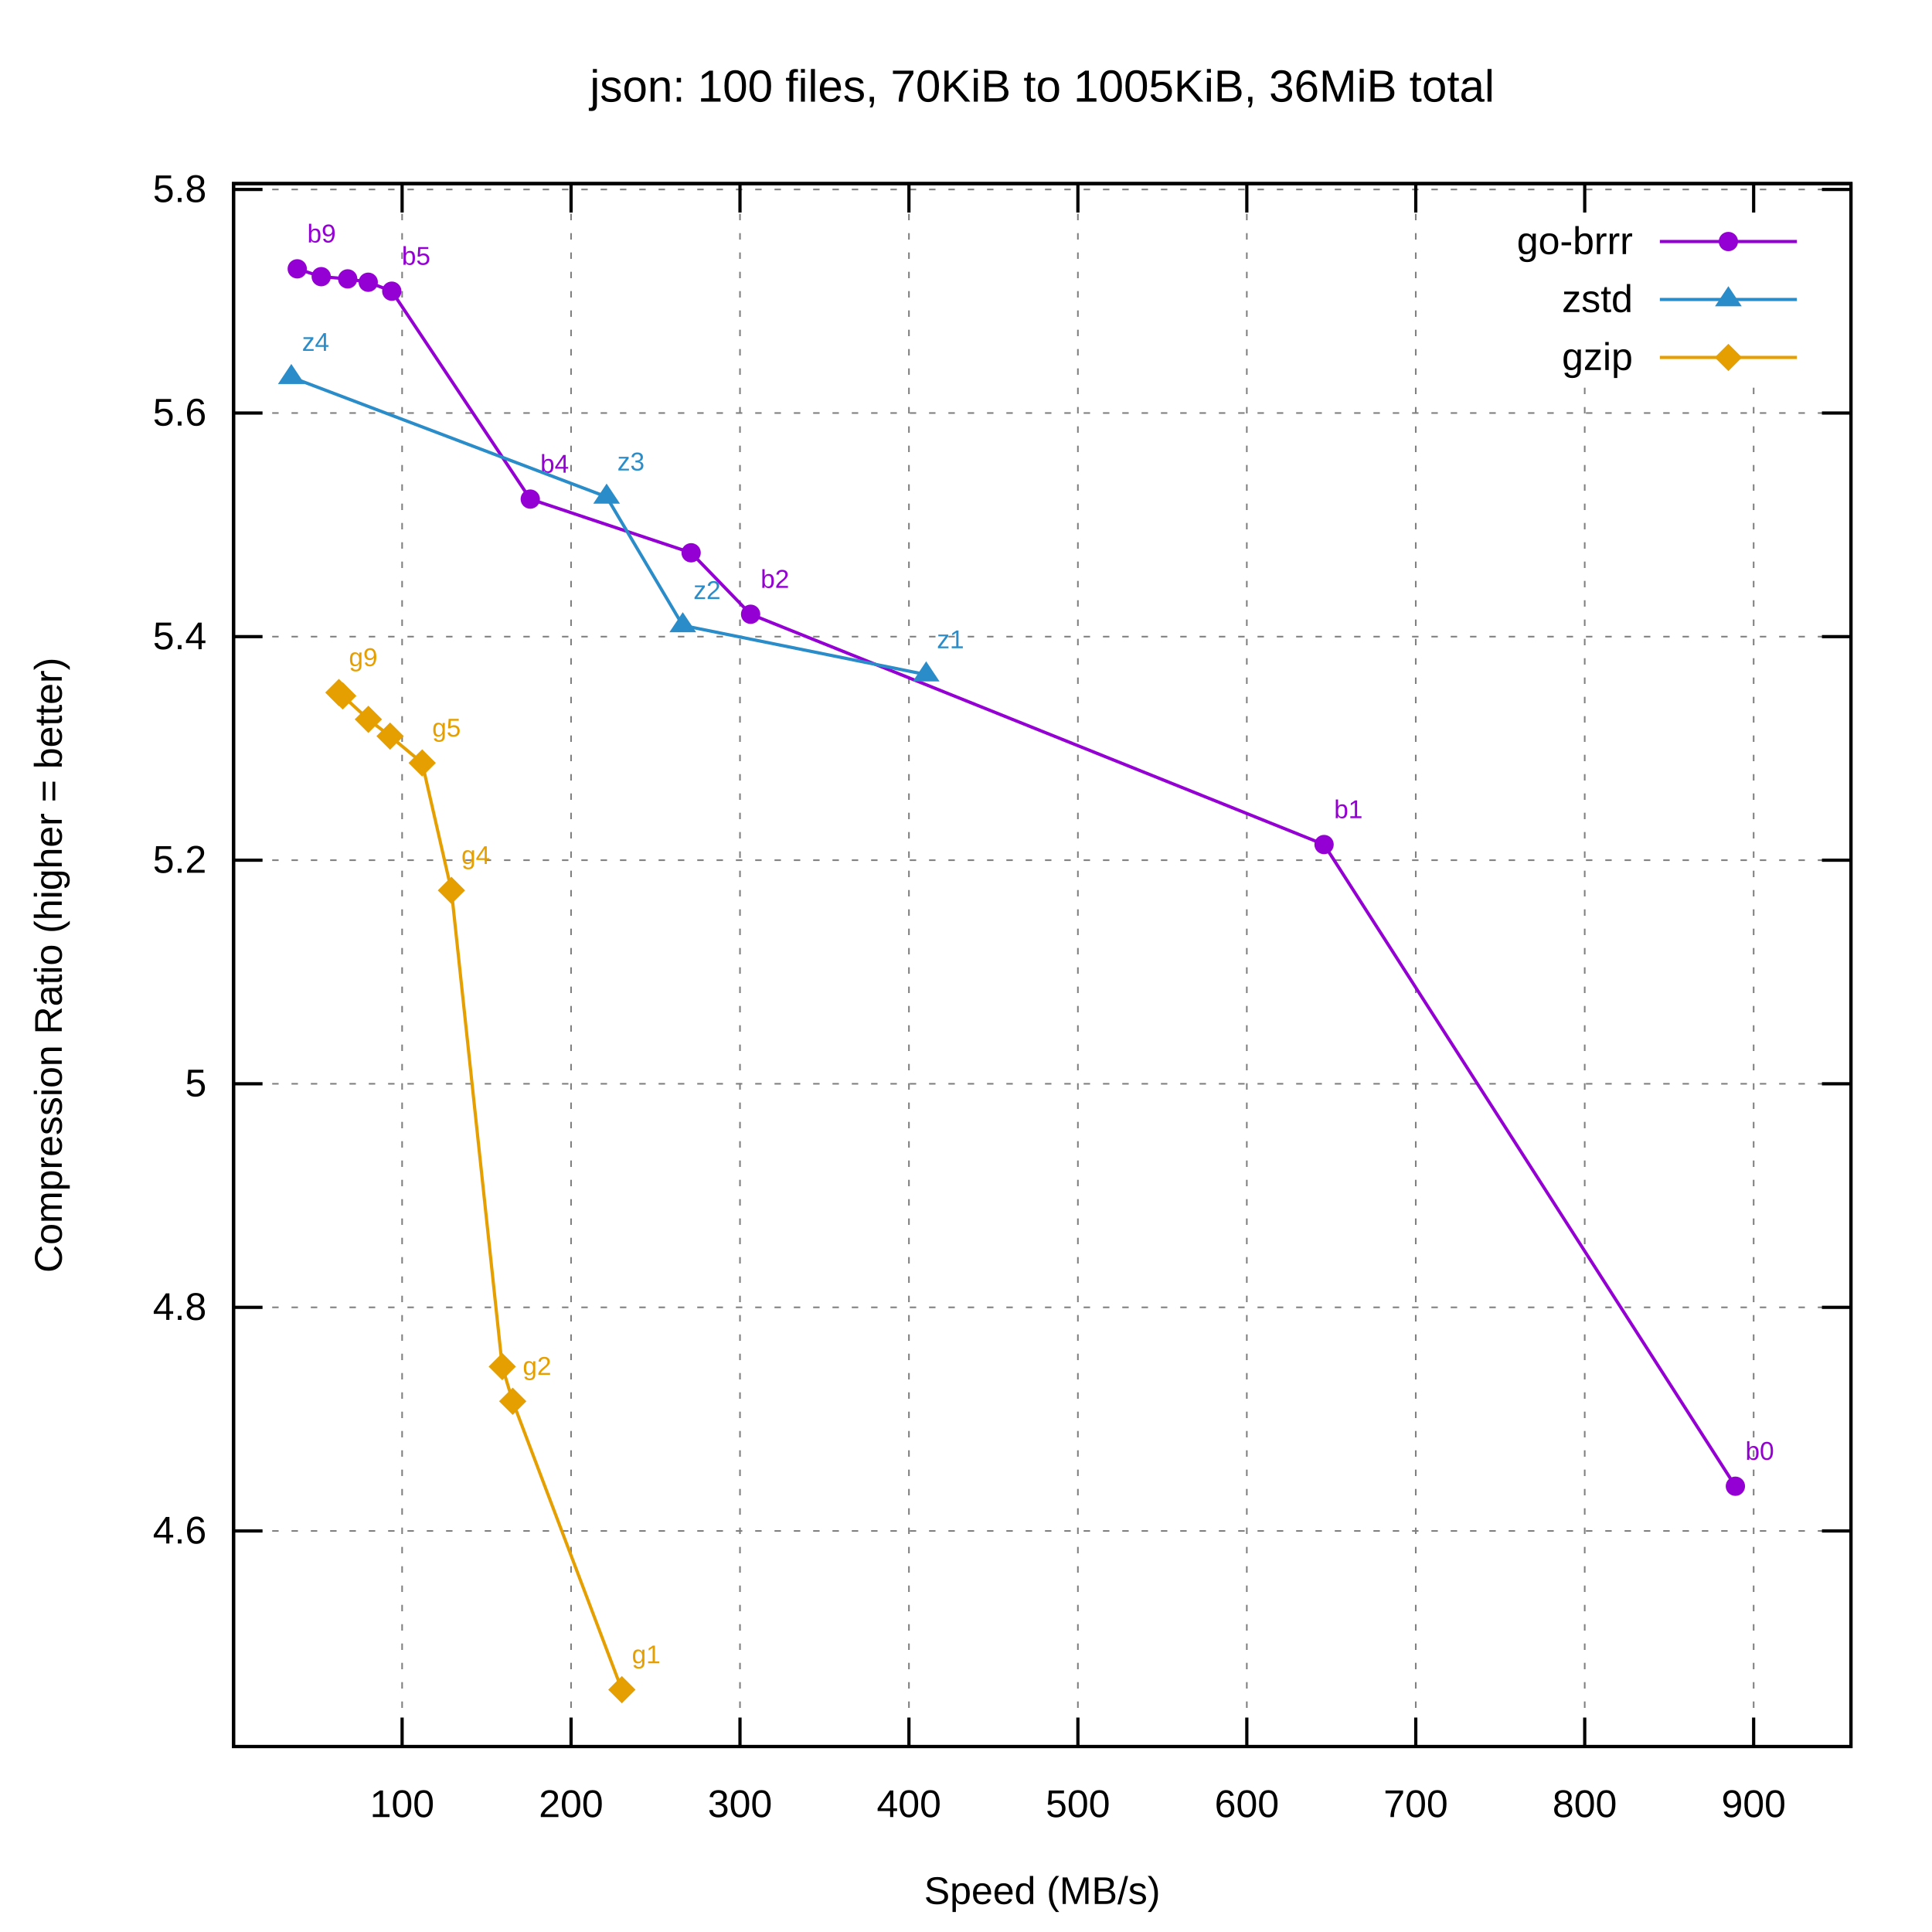
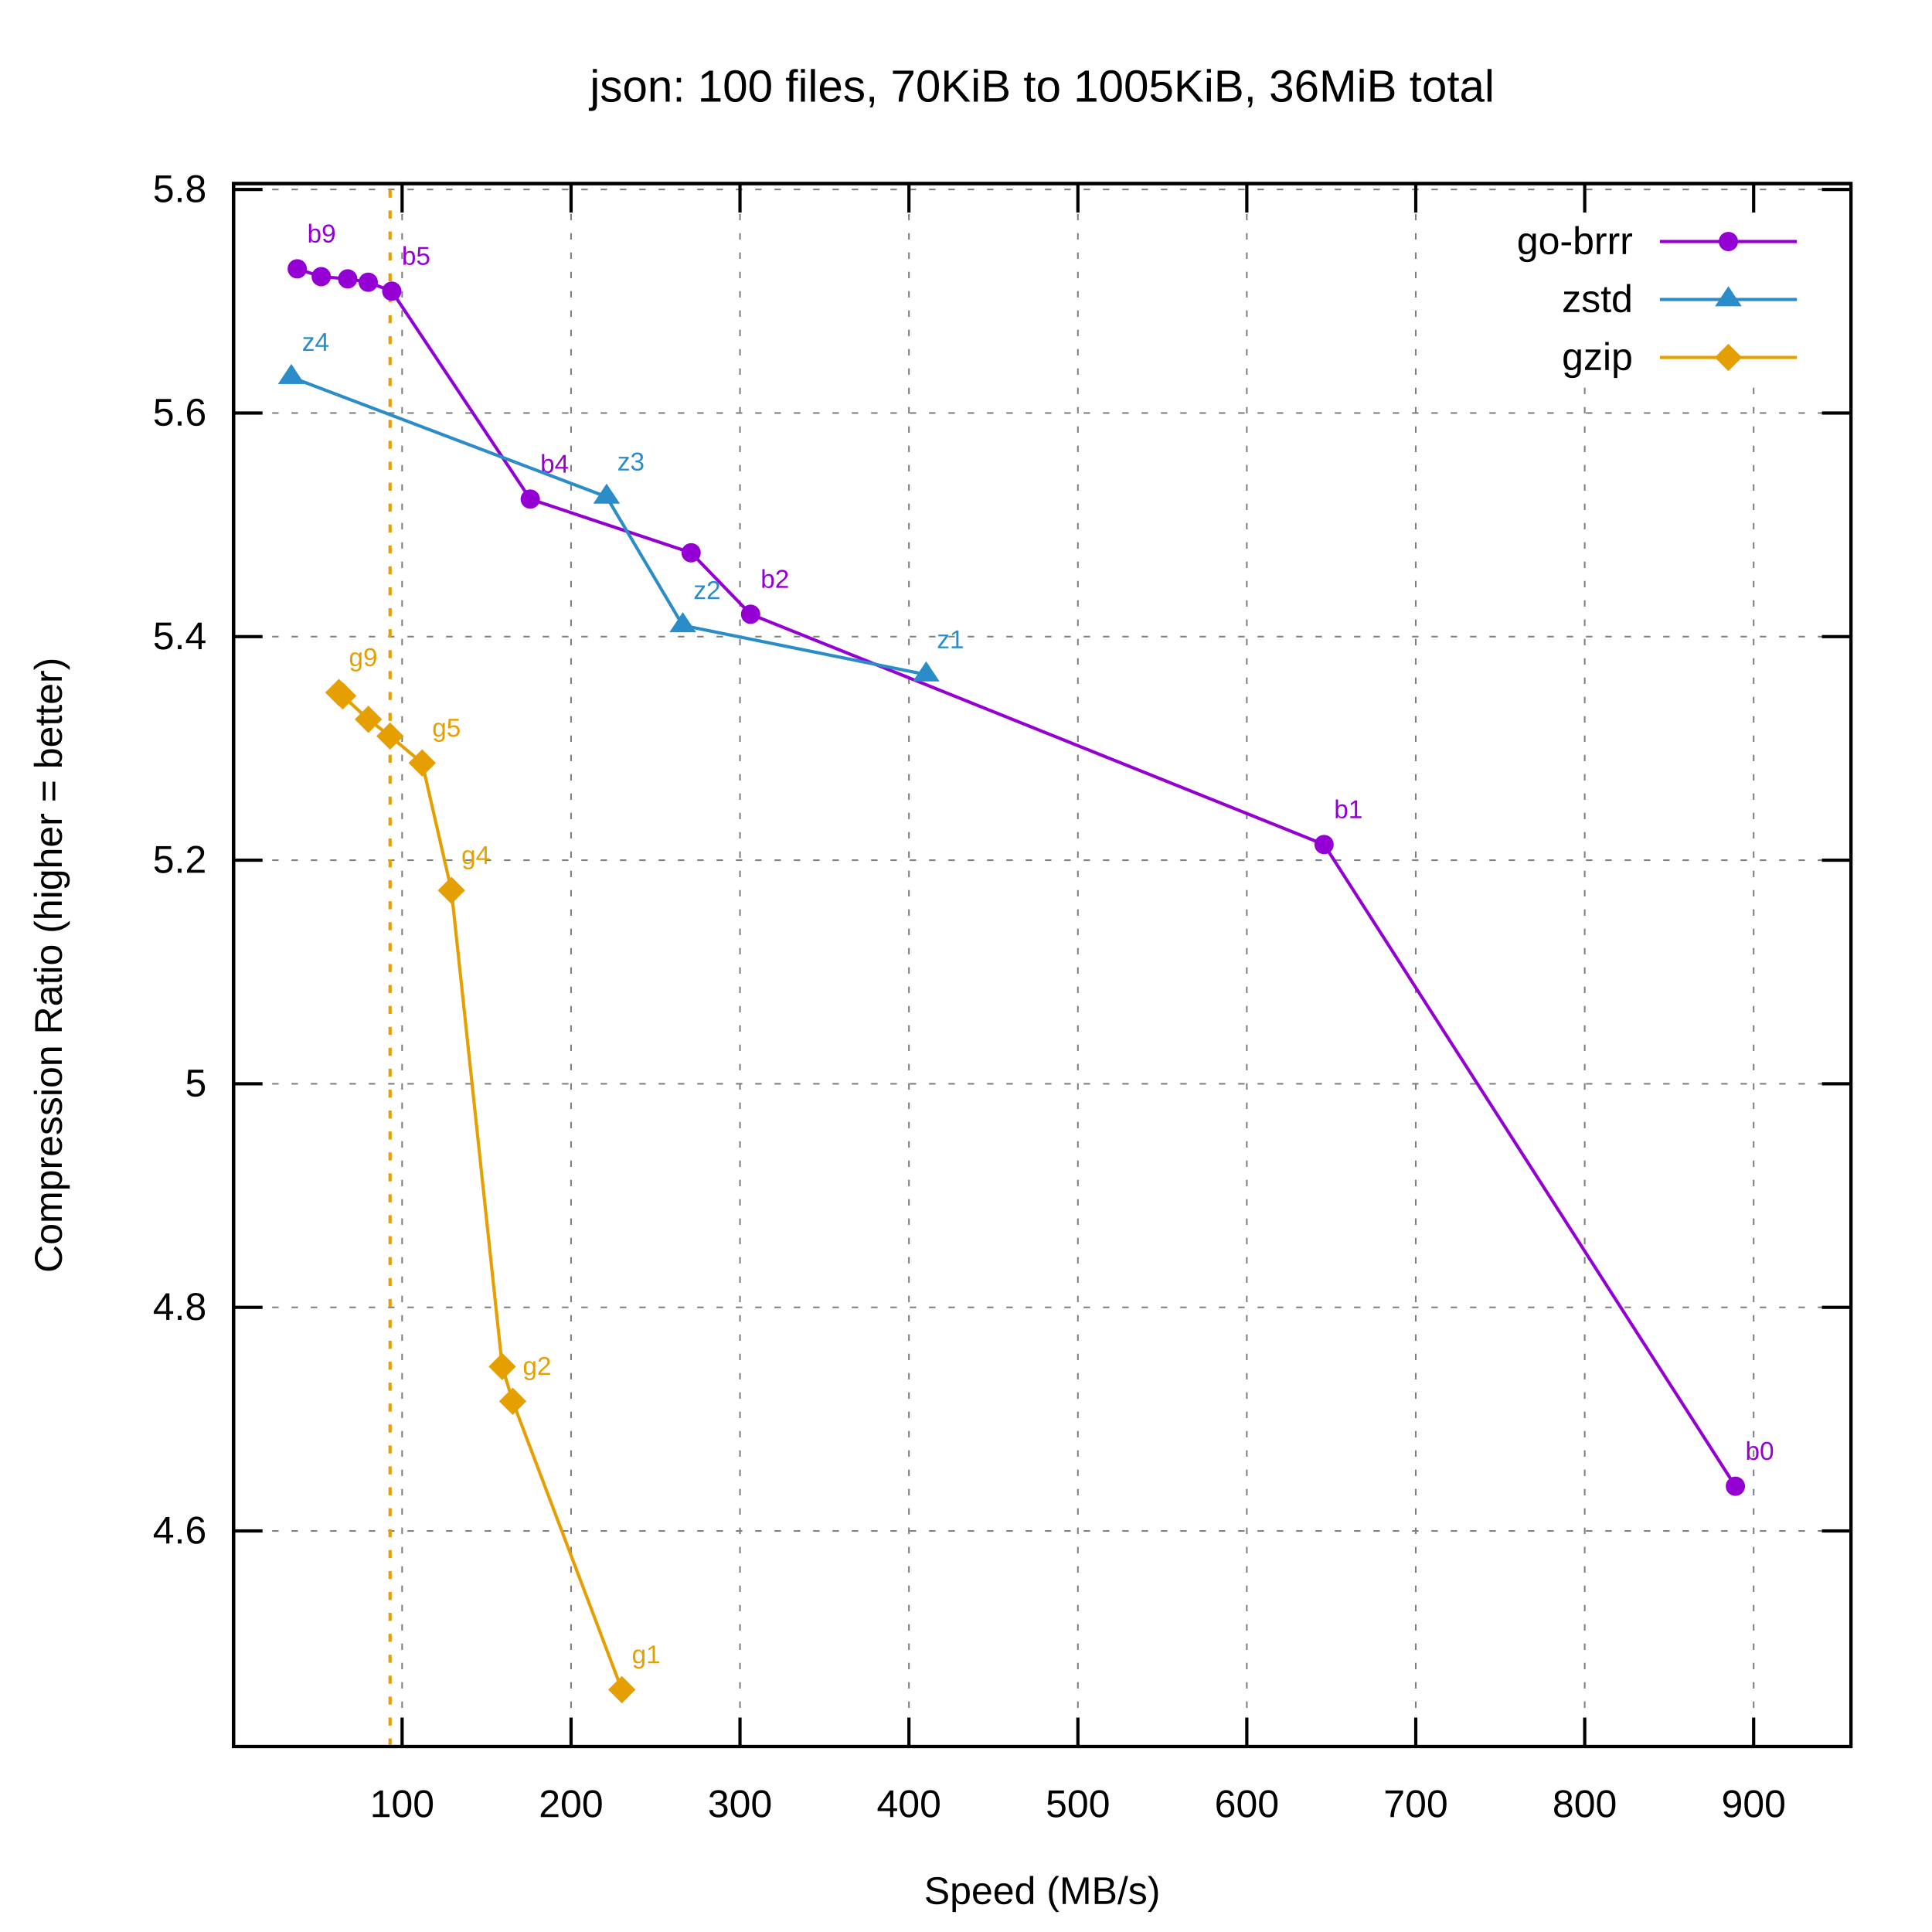
<svg xmlns="http://www.w3.org/2000/svg" xmlns:xlink="http://www.w3.org/1999/xlink" width="600" height="600" viewBox="0 0 600 600">
  <g id="gnuplot_canvas">
    <rect x="0" y="0" width="600" height="600" fill="#ffffff" />
    <defs>
      <circle id="gpDot" r="0.5" stroke-width="0.5" stroke="currentColor" />
      <path id="gpPt0" stroke-width="0.222" stroke="currentColor" d="M-1,0 h2 M0,-1 v2" />
      <path id="gpPt1" stroke-width="0.222" stroke="currentColor" d="M-1,-1 L1,1 M1,-1 L-1,1" />
      <path id="gpPt2" stroke-width="0.222" stroke="currentColor" d="M-1,0 L1,0 M0,-1 L0,1 M-1,-1 L1,1 M-1,1 L1,-1" />
      <rect id="gpPt3" stroke-width="0.222" stroke="currentColor" x="-1" y="-1" width="2" height="2" />
      <rect id="gpPt4" stroke-width="0.222" stroke="currentColor" fill="currentColor" x="-1" y="-1" width="2" height="2" />
      <circle id="gpPt5" stroke-width="0.222" stroke="currentColor" cx="0" cy="0" r="1" />
      <use xlink:href="#gpPt5" id="gpPt6" fill="currentColor" stroke="none" />
      <path id="gpPt7" stroke-width="0.222" stroke="currentColor" d="M0,-1.33 L-1.33,0.67 L1.33,0.67 z" />
      <use xlink:href="#gpPt7" id="gpPt8" fill="currentColor" stroke="none" />
      <use xlink:href="#gpPt7" id="gpPt9" stroke="currentColor" transform="rotate(180)" />
      <use xlink:href="#gpPt9" id="gpPt10" fill="currentColor" stroke="none" />
      <use xlink:href="#gpPt3" id="gpPt11" stroke="currentColor" transform="rotate(45)" />
      <use xlink:href="#gpPt11" id="gpPt12" fill="currentColor" stroke="none" />
      <path id="gpPt13" stroke-width="0.222" stroke="currentColor" d="M0,1.330 L1.265,0.411 L0.782,-1.067 L-0.782,-1.076 L-1.265,0.411 z" />
      <use xlink:href="#gpPt13" id="gpPt14" fill="currentColor" stroke="none" />
      <filter id="textbox" filterUnits="objectBoundingBox" x="0" y="0" height="1" width="1">
        <feFlood flood-color="#FFFFFF" flood-opacity="1" result="bgnd" />
        <feComposite in="SourceGraphic" in2="bgnd" operator="atop" />
      </filter>
      <filter id="greybox" filterUnits="objectBoundingBox" x="0" y="0" height="1" width="1">
        <feFlood flood-color="lightgrey" flood-opacity="1" result="grey" />
        <feComposite in="SourceGraphic" in2="grey" operator="atop" />
      </filter>
    </defs>
    <g fill="none" color="#FFFFFF" stroke="currentColor" stroke-width="1.00" stroke-linecap="butt" stroke-linejoin="miter">
</g>
    <g fill="none" color="black" stroke="currentColor" stroke-width="1.00" stroke-linecap="butt" stroke-linejoin="miter">
</g>
    <g fill="none" color="black" stroke="black" stroke-width="0.50" stroke-linecap="butt" stroke-linejoin="miter">
</g>
    <g fill="none" color="gray" stroke="currentColor" stroke-width="0.50" stroke-linecap="butt" stroke-linejoin="miter">
      <path stroke="gray" stroke-dasharray="2,4" class="gridline" d="M72.53,475.45 L574.82,475.45  " />
    </g>
    <g fill="none" color="gray" stroke="gray" stroke-width="1.00" stroke-linecap="butt" stroke-linejoin="miter">
</g>
    <g fill="none" color="black" stroke="currentColor" stroke-width="1.00" stroke-linecap="butt" stroke-linejoin="miter">
      <path stroke="black" d="M72.53,475.45 L81.53,475.45 M574.82,475.45 L565.82,475.45  " />
      <g transform="translate(64.14,479.35)" stroke="none" fill="black" font-family="Arial" font-size="12.00" text-anchor="end">
        <text>
          <tspan font-family="Arial"> 4.6</tspan>
        </text>
      </g>
    </g>
    <g fill="none" color="black" stroke="currentColor" stroke-width="1.00" stroke-linecap="butt" stroke-linejoin="miter">
</g>
    <g fill="none" color="black" stroke="black" stroke-width="0.50" stroke-linecap="butt" stroke-linejoin="miter">
</g>
    <g fill="none" color="gray" stroke="currentColor" stroke-width="0.50" stroke-linecap="butt" stroke-linejoin="miter">
      <path stroke="gray" stroke-dasharray="2,4" class="gridline" d="M72.53,406.01 L574.82,406.01  " />
    </g>
    <g fill="none" color="gray" stroke="gray" stroke-width="1.00" stroke-linecap="butt" stroke-linejoin="miter">
</g>
    <g fill="none" color="black" stroke="currentColor" stroke-width="1.00" stroke-linecap="butt" stroke-linejoin="miter">
      <path stroke="black" d="M72.53,406.01 L81.53,406.01 M574.82,406.01 L565.82,406.01  " />
      <g transform="translate(64.14,409.91)" stroke="none" fill="black" font-family="Arial" font-size="12.00" text-anchor="end">
        <text>
          <tspan font-family="Arial"> 4.8</tspan>
        </text>
      </g>
    </g>
    <g fill="none" color="black" stroke="currentColor" stroke-width="1.00" stroke-linecap="butt" stroke-linejoin="miter">
</g>
    <g fill="none" color="black" stroke="black" stroke-width="0.50" stroke-linecap="butt" stroke-linejoin="miter">
</g>
    <g fill="none" color="gray" stroke="currentColor" stroke-width="0.50" stroke-linecap="butt" stroke-linejoin="miter">
      <path stroke="gray" stroke-dasharray="2,4" class="gridline" d="M72.53,336.58 L574.82,336.58  " />
    </g>
    <g fill="none" color="gray" stroke="gray" stroke-width="1.00" stroke-linecap="butt" stroke-linejoin="miter">
</g>
    <g fill="none" color="black" stroke="currentColor" stroke-width="1.00" stroke-linecap="butt" stroke-linejoin="miter">
      <path stroke="black" d="M72.53,336.58 L81.53,336.58 M574.82,336.58 L565.82,336.58  " />
      <g transform="translate(64.14,340.48)" stroke="none" fill="black" font-family="Arial" font-size="12.00" text-anchor="end">
        <text>
          <tspan font-family="Arial"> 5</tspan>
        </text>
      </g>
    </g>
    <g fill="none" color="black" stroke="currentColor" stroke-width="1.00" stroke-linecap="butt" stroke-linejoin="miter">
</g>
    <g fill="none" color="black" stroke="black" stroke-width="0.50" stroke-linecap="butt" stroke-linejoin="miter">
</g>
    <g fill="none" color="gray" stroke="currentColor" stroke-width="0.50" stroke-linecap="butt" stroke-linejoin="miter">
      <path stroke="gray" stroke-dasharray="2,4" class="gridline" d="M72.53,267.14 L574.82,267.14  " />
    </g>
    <g fill="none" color="gray" stroke="gray" stroke-width="1.00" stroke-linecap="butt" stroke-linejoin="miter">
</g>
    <g fill="none" color="black" stroke="currentColor" stroke-width="1.00" stroke-linecap="butt" stroke-linejoin="miter">
      <path stroke="black" d="M72.53,267.14 L81.53,267.14 M574.82,267.14 L565.82,267.14  " />
      <g transform="translate(64.14,271.04)" stroke="none" fill="black" font-family="Arial" font-size="12.00" text-anchor="end">
        <text>
          <tspan font-family="Arial"> 5.2</tspan>
        </text>
      </g>
    </g>
    <g fill="none" color="black" stroke="currentColor" stroke-width="1.00" stroke-linecap="butt" stroke-linejoin="miter">
</g>
    <g fill="none" color="black" stroke="black" stroke-width="0.50" stroke-linecap="butt" stroke-linejoin="miter">
</g>
    <g fill="none" color="gray" stroke="currentColor" stroke-width="0.50" stroke-linecap="butt" stroke-linejoin="miter">
      <path stroke="gray" stroke-dasharray="2,4" class="gridline" d="M72.53,197.71 L574.82,197.71  " />
    </g>
    <g fill="none" color="gray" stroke="gray" stroke-width="1.00" stroke-linecap="butt" stroke-linejoin="miter">
</g>
    <g fill="none" color="black" stroke="currentColor" stroke-width="1.00" stroke-linecap="butt" stroke-linejoin="miter">
      <path stroke="black" d="M72.53,197.71 L81.53,197.71 M574.82,197.71 L565.82,197.71  " />
      <g transform="translate(64.14,201.61)" stroke="none" fill="black" font-family="Arial" font-size="12.00" text-anchor="end">
        <text>
          <tspan font-family="Arial"> 5.4</tspan>
        </text>
      </g>
    </g>
    <g fill="none" color="black" stroke="currentColor" stroke-width="1.00" stroke-linecap="butt" stroke-linejoin="miter">
</g>
    <g fill="none" color="black" stroke="black" stroke-width="0.50" stroke-linecap="butt" stroke-linejoin="miter">
</g>
    <g fill="none" color="gray" stroke="currentColor" stroke-width="0.50" stroke-linecap="butt" stroke-linejoin="miter">
      <path stroke="gray" stroke-dasharray="2,4" class="gridline" d="M72.53,128.27 L574.82,128.27  " />
    </g>
    <g fill="none" color="gray" stroke="gray" stroke-width="1.00" stroke-linecap="butt" stroke-linejoin="miter">
</g>
    <g fill="none" color="black" stroke="currentColor" stroke-width="1.00" stroke-linecap="butt" stroke-linejoin="miter">
      <path stroke="black" d="M72.53,128.27 L81.53,128.27 M574.82,128.27 L565.82,128.27  " />
      <g transform="translate(64.14,132.17)" stroke="none" fill="black" font-family="Arial" font-size="12.00" text-anchor="end">
        <text>
          <tspan font-family="Arial"> 5.6</tspan>
        </text>
      </g>
    </g>
    <g fill="none" color="black" stroke="currentColor" stroke-width="1.00" stroke-linecap="butt" stroke-linejoin="miter">
</g>
    <g fill="none" color="black" stroke="black" stroke-width="0.50" stroke-linecap="butt" stroke-linejoin="miter">
</g>
    <g fill="none" color="gray" stroke="currentColor" stroke-width="0.50" stroke-linecap="butt" stroke-linejoin="miter">
      <path stroke="gray" stroke-dasharray="2,4" class="gridline" d="M72.53,58.84 L574.82,58.84  " />
    </g>
    <g fill="none" color="gray" stroke="gray" stroke-width="1.00" stroke-linecap="butt" stroke-linejoin="miter">
</g>
    <g fill="none" color="black" stroke="currentColor" stroke-width="1.00" stroke-linecap="butt" stroke-linejoin="miter">
      <path stroke="black" d="M72.53,58.84 L81.53,58.84 M574.82,58.84 L565.82,58.84  " />
      <g transform="translate(64.14,62.74)" stroke="none" fill="black" font-family="Arial" font-size="12.00" text-anchor="end">
        <text>
          <tspan font-family="Arial"> 5.8</tspan>
        </text>
      </g>
    </g>
    <g fill="none" color="black" stroke="currentColor" stroke-width="1.00" stroke-linecap="butt" stroke-linejoin="miter">
</g>
    <g fill="none" color="black" stroke="black" stroke-width="0.50" stroke-linecap="butt" stroke-linejoin="miter">
</g>
    <g fill="none" color="gray" stroke="currentColor" stroke-width="0.50" stroke-linecap="butt" stroke-linejoin="miter">
      <path stroke="gray" stroke-dasharray="2,4" class="gridline" d="M72.42,542.40 L72.42,57.01  " />
    </g>
    <g fill="none" color="gray" stroke="gray" stroke-width="1.00" stroke-linecap="butt" stroke-linejoin="miter">
</g>
    <g fill="none" color="black" stroke="currentColor" stroke-width="1.00" stroke-linecap="butt" stroke-linejoin="miter">
</g>
    <g fill="none" color="black" stroke="black" stroke-width="0.50" stroke-linecap="butt" stroke-linejoin="miter">
</g>
    <g fill="none" color="gray" stroke="currentColor" stroke-width="0.50" stroke-linecap="butt" stroke-linejoin="miter">
      <path stroke="gray" stroke-dasharray="2,4" class="gridline" d="M124.88,542.40 L124.88,57.01  " />
    </g>
    <g fill="none" color="gray" stroke="gray" stroke-width="1.00" stroke-linecap="butt" stroke-linejoin="miter">
</g>
    <g fill="none" color="black" stroke="currentColor" stroke-width="1.00" stroke-linecap="butt" stroke-linejoin="miter">
      <path stroke="black" d="M124.88,542.40 L124.88,533.40 M124.88,57.01 L124.88,66.01  " />
      <g transform="translate(124.88,564.30)" stroke="none" fill="black" font-family="Arial" font-size="12.00" text-anchor="middle">
        <text>
          <tspan font-family="Arial"> 100</tspan>
        </text>
      </g>
    </g>
    <g fill="none" color="black" stroke="currentColor" stroke-width="1.00" stroke-linecap="butt" stroke-linejoin="miter">
</g>
    <g fill="none" color="black" stroke="black" stroke-width="0.50" stroke-linecap="butt" stroke-linejoin="miter">
</g>
    <g fill="none" color="gray" stroke="currentColor" stroke-width="0.50" stroke-linecap="butt" stroke-linejoin="miter">
      <path stroke="gray" stroke-dasharray="2,4" class="gridline" d="M177.35,542.40 L177.35,57.01  " />
    </g>
    <g fill="none" color="gray" stroke="gray" stroke-width="1.00" stroke-linecap="butt" stroke-linejoin="miter">
</g>
    <g fill="none" color="black" stroke="currentColor" stroke-width="1.00" stroke-linecap="butt" stroke-linejoin="miter">
      <path stroke="black" d="M177.35,542.40 L177.35,533.40 M177.35,57.01 L177.35,66.01  " />
      <g transform="translate(177.35,564.30)" stroke="none" fill="black" font-family="Arial" font-size="12.00" text-anchor="middle">
        <text>
          <tspan font-family="Arial"> 200</tspan>
        </text>
      </g>
    </g>
    <g fill="none" color="black" stroke="currentColor" stroke-width="1.00" stroke-linecap="butt" stroke-linejoin="miter">
</g>
    <g fill="none" color="black" stroke="black" stroke-width="0.50" stroke-linecap="butt" stroke-linejoin="miter">
</g>
    <g fill="none" color="gray" stroke="currentColor" stroke-width="0.50" stroke-linecap="butt" stroke-linejoin="miter">
      <path stroke="gray" stroke-dasharray="2,4" class="gridline" d="M229.81,542.40 L229.81,57.01  " />
    </g>
    <g fill="none" color="gray" stroke="gray" stroke-width="1.00" stroke-linecap="butt" stroke-linejoin="miter">
</g>
    <g fill="none" color="black" stroke="currentColor" stroke-width="1.00" stroke-linecap="butt" stroke-linejoin="miter">
      <path stroke="black" d="M229.81,542.40 L229.81,533.40 M229.81,57.01 L229.81,66.01  " />
      <g transform="translate(229.81,564.30)" stroke="none" fill="black" font-family="Arial" font-size="12.00" text-anchor="middle">
        <text>
          <tspan font-family="Arial"> 300</tspan>
        </text>
      </g>
    </g>
    <g fill="none" color="black" stroke="currentColor" stroke-width="1.00" stroke-linecap="butt" stroke-linejoin="miter">
</g>
    <g fill="none" color="black" stroke="black" stroke-width="0.50" stroke-linecap="butt" stroke-linejoin="miter">
</g>
    <g fill="none" color="gray" stroke="currentColor" stroke-width="0.50" stroke-linecap="butt" stroke-linejoin="miter">
      <path stroke="gray" stroke-dasharray="2,4" class="gridline" d="M282.28,542.40 L282.28,57.01  " />
    </g>
    <g fill="none" color="gray" stroke="gray" stroke-width="1.00" stroke-linecap="butt" stroke-linejoin="miter">
</g>
    <g fill="none" color="black" stroke="currentColor" stroke-width="1.00" stroke-linecap="butt" stroke-linejoin="miter">
      <path stroke="black" d="M282.28,542.40 L282.28,533.40 M282.28,57.01 L282.28,66.01  " />
      <g transform="translate(282.28,564.30)" stroke="none" fill="black" font-family="Arial" font-size="12.00" text-anchor="middle">
        <text>
          <tspan font-family="Arial"> 400</tspan>
        </text>
      </g>
    </g>
    <g fill="none" color="black" stroke="currentColor" stroke-width="1.00" stroke-linecap="butt" stroke-linejoin="miter">
</g>
    <g fill="none" color="black" stroke="black" stroke-width="0.50" stroke-linecap="butt" stroke-linejoin="miter">
</g>
    <g fill="none" color="gray" stroke="currentColor" stroke-width="0.50" stroke-linecap="butt" stroke-linejoin="miter">
      <path stroke="gray" stroke-dasharray="2,4" class="gridline" d="M334.75,542.40 L334.75,57.01  " />
    </g>
    <g fill="none" color="gray" stroke="gray" stroke-width="1.00" stroke-linecap="butt" stroke-linejoin="miter">
</g>
    <g fill="none" color="black" stroke="currentColor" stroke-width="1.00" stroke-linecap="butt" stroke-linejoin="miter">
      <path stroke="black" d="M334.75,542.40 L334.75,533.40 M334.75,57.01 L334.75,66.01  " />
      <g transform="translate(334.75,564.30)" stroke="none" fill="black" font-family="Arial" font-size="12.00" text-anchor="middle">
        <text>
          <tspan font-family="Arial"> 500</tspan>
        </text>
      </g>
    </g>
    <g fill="none" color="black" stroke="currentColor" stroke-width="1.00" stroke-linecap="butt" stroke-linejoin="miter">
</g>
    <g fill="none" color="black" stroke="black" stroke-width="0.50" stroke-linecap="butt" stroke-linejoin="miter">
</g>
    <g fill="none" color="gray" stroke="currentColor" stroke-width="0.50" stroke-linecap="butt" stroke-linejoin="miter">
      <path stroke="gray" stroke-dasharray="2,4" class="gridline" d="M387.21,542.40 L387.21,57.01  " />
    </g>
    <g fill="none" color="gray" stroke="gray" stroke-width="1.00" stroke-linecap="butt" stroke-linejoin="miter">
</g>
    <g fill="none" color="black" stroke="currentColor" stroke-width="1.00" stroke-linecap="butt" stroke-linejoin="miter">
      <path stroke="black" d="M387.21,542.40 L387.21,533.40 M387.21,57.01 L387.21,66.01  " />
      <g transform="translate(387.21,564.30)" stroke="none" fill="black" font-family="Arial" font-size="12.00" text-anchor="middle">
        <text>
          <tspan font-family="Arial"> 600</tspan>
        </text>
      </g>
    </g>
    <g fill="none" color="black" stroke="currentColor" stroke-width="1.00" stroke-linecap="butt" stroke-linejoin="miter">
</g>
    <g fill="none" color="black" stroke="black" stroke-width="0.50" stroke-linecap="butt" stroke-linejoin="miter">
</g>
    <g fill="none" color="gray" stroke="currentColor" stroke-width="0.50" stroke-linecap="butt" stroke-linejoin="miter">
      <path stroke="gray" stroke-dasharray="2,4" class="gridline" d="M439.68,542.40 L439.68,57.01  " />
    </g>
    <g fill="none" color="gray" stroke="gray" stroke-width="1.00" stroke-linecap="butt" stroke-linejoin="miter">
</g>
    <g fill="none" color="black" stroke="currentColor" stroke-width="1.00" stroke-linecap="butt" stroke-linejoin="miter">
      <path stroke="black" d="M439.68,542.40 L439.68,533.40 M439.68,57.01 L439.68,66.01  " />
      <g transform="translate(439.68,564.30)" stroke="none" fill="black" font-family="Arial" font-size="12.00" text-anchor="middle">
        <text>
          <tspan font-family="Arial"> 700</tspan>
        </text>
      </g>
    </g>
    <g fill="none" color="black" stroke="currentColor" stroke-width="1.00" stroke-linecap="butt" stroke-linejoin="miter">
</g>
    <g fill="none" color="black" stroke="black" stroke-width="0.50" stroke-linecap="butt" stroke-linejoin="miter">
</g>
    <g fill="none" color="gray" stroke="currentColor" stroke-width="0.50" stroke-linecap="butt" stroke-linejoin="miter">
      <path stroke="gray" stroke-dasharray="2,4" class="gridline" d="M492.15,542.40 L492.15,120.01 M492.15,66.01 L492.15,57.01  " />
    </g>
    <g fill="none" color="gray" stroke="gray" stroke-width="1.00" stroke-linecap="butt" stroke-linejoin="miter">
</g>
    <g fill="none" color="black" stroke="currentColor" stroke-width="1.00" stroke-linecap="butt" stroke-linejoin="miter">
      <path stroke="black" d="M492.15,542.40 L492.15,533.40 M492.15,57.01 L492.15,66.01  " />
      <g transform="translate(492.15,564.30)" stroke="none" fill="black" font-family="Arial" font-size="12.00" text-anchor="middle">
        <text>
          <tspan font-family="Arial"> 800</tspan>
        </text>
      </g>
    </g>
    <g fill="none" color="black" stroke="currentColor" stroke-width="1.00" stroke-linecap="butt" stroke-linejoin="miter">
</g>
    <g fill="none" color="black" stroke="black" stroke-width="0.50" stroke-linecap="butt" stroke-linejoin="miter">
</g>
    <g fill="none" color="gray" stroke="currentColor" stroke-width="0.50" stroke-linecap="butt" stroke-linejoin="miter">
      <path stroke="gray" stroke-dasharray="2,4" class="gridline" d="M544.61,542.40 L544.61,120.01 M544.61,66.01 L544.61,57.01  " />
    </g>
    <g fill="none" color="gray" stroke="gray" stroke-width="1.00" stroke-linecap="butt" stroke-linejoin="miter">
</g>
    <g fill="none" color="black" stroke="currentColor" stroke-width="1.00" stroke-linecap="butt" stroke-linejoin="miter">
      <path stroke="black" d="M544.61,542.40 L544.61,533.40 M544.61,57.01 L544.61,66.01  " />
      <g transform="translate(544.61,564.30)" stroke="none" fill="black" font-family="Arial" font-size="12.00" text-anchor="middle">
        <text>
          <tspan font-family="Arial"> 900</tspan>
        </text>
      </g>
    </g>
    <g fill="none" color="black" stroke="currentColor" stroke-width="1.00" stroke-linecap="butt" stroke-linejoin="miter">
</g>
    <g fill="none" color="black" stroke="currentColor" stroke-width="1.00" stroke-linecap="butt" stroke-linejoin="miter">
      <path stroke="black" d="M72.53,57.01 L72.53,542.40 L574.82,542.40 L574.82,57.01 L72.53,57.01 Z  " />
    </g>
    <g fill="none" color="black" stroke="currentColor" stroke-width="1.00" stroke-linecap="butt" stroke-linejoin="miter">
+       <path stroke="rgb(230, 159,   0)" stroke-dasharray="2.5,4.0" d="M121.15,542.39 L121.15,57.00  " />
+     </g>
+     <g fill="none" color="black" stroke="currentColor" stroke-width="1.00" stroke-linecap="butt" stroke-linejoin="miter">
</g>
    <g id="gnuplot_plot_1">
      <g fill="none" color="black" stroke="currentColor" stroke-width="1.00" stroke-linecap="butt" stroke-linejoin="miter">
        <g transform="translate(507.09,78.91)" stroke="none" fill="black" font-family="Arial" font-size="12.00" text-anchor="end">
          <text>
            <tspan font-family="Arial">go-brrr</tspan>
          </text>
        </g>
      </g>
      <g fill="none" color="black" stroke="currentColor" stroke-width="1.00" stroke-linecap="butt" stroke-linejoin="miter">
        <path stroke="rgb(148,   0, 211)" d="M515.48,75.01 L558.04,75.01 M538.94,461.56 L411.20,262.28 L233.11,190.76 L214.63,171.67 L164.68,155.00 L121.67,90.43   L114.36,87.65 L107.98,86.61 L99.76,85.92 L92.31,83.49  " />
        <use xlink:href="#gpPt6" transform="translate(538.94,461.56) scale(2.70)" color="rgb(148,   0, 211)" />
        <use xlink:href="#gpPt6" transform="translate(411.20,262.28) scale(2.70)" color="rgb(148,   0, 211)" />
        <use xlink:href="#gpPt6" transform="translate(233.11,190.76) scale(2.70)" color="rgb(148,   0, 211)" />
        <use xlink:href="#gpPt6" transform="translate(214.63,171.67) scale(2.70)" color="rgb(148,   0, 211)" />
        <use xlink:href="#gpPt6" transform="translate(164.68,155.00) scale(2.70)" color="rgb(148,   0, 211)" />
        <use xlink:href="#gpPt6" transform="translate(121.67,90.43) scale(2.70)" color="rgb(148,   0, 211)" />
        <use xlink:href="#gpPt6" transform="translate(114.36,87.65) scale(2.70)" color="rgb(148,   0, 211)" />
        <use xlink:href="#gpPt6" transform="translate(107.98,86.61) scale(2.70)" color="rgb(148,   0, 211)" />
        <use xlink:href="#gpPt6" transform="translate(99.76,85.92) scale(2.70)" color="rgb(148,   0, 211)" />
        <use xlink:href="#gpPt6" transform="translate(92.31,83.49) scale(2.70)" color="rgb(148,   0, 211)" />
        <use xlink:href="#gpPt6" transform="translate(536.76,75.01) scale(2.70)" color="rgb(148,   0, 211)" />
      </g>
    </g>
    <g id="gnuplot_plot_2" fill="none">
      <g fill="none" color="black" stroke="currentColor" stroke-width="1.00" stroke-linecap="butt" stroke-linejoin="miter">
        <g transform="translate(546.49,453.36)" stroke="none" fill="rgb(148,0,211)" font-family="Arial" font-size="8.00" text-anchor="middle">
          <text>
            <tspan font-family="Arial">b0</tspan>
          </text>
        </g>
        <g transform="translate(418.75,254.08)" stroke="none" fill="rgb(148,0,211)" font-family="Arial" font-size="8.00" text-anchor="middle">
          <text>
            <tspan font-family="Arial">b1</tspan>
          </text>
        </g>
        <g transform="translate(240.66,182.56)" stroke="none" fill="rgb(148,0,211)" font-family="Arial" font-size="8.00" text-anchor="middle">
          <text>
            <tspan font-family="Arial">b2</tspan>
          </text>
        </g>
        <g transform="translate(222.18,163.47)" stroke="none" fill="rgb(148,0,211)" font-family="Arial" font-size="8.00" text-anchor="middle">
          <text />
        </g>
        <g transform="translate(172.23,146.80)" stroke="none" fill="rgb(148,0,211)" font-family="Arial" font-size="8.00" text-anchor="middle">
          <text>
            <tspan font-family="Arial">b4</tspan>
          </text>
        </g>
        <g transform="translate(129.22,82.23)" stroke="none" fill="rgb(148,0,211)" font-family="Arial" font-size="8.00" text-anchor="middle">
          <text>
            <tspan font-family="Arial">b5</tspan>
          </text>
        </g>
        <g transform="translate(121.91,79.45)" stroke="none" fill="rgb(148,0,211)" font-family="Arial" font-size="8.00" text-anchor="middle">
          <text />
        </g>
        <g transform="translate(115.53,78.41)" stroke="none" fill="rgb(148,0,211)" font-family="Arial" font-size="8.00" text-anchor="middle">
          <text />
        </g>
        <g transform="translate(107.31,77.72)" stroke="none" fill="rgb(148,0,211)" font-family="Arial" font-size="8.00" text-anchor="middle">
          <text />
        </g>
        <g transform="translate(99.86,75.29)" stroke="none" fill="rgb(148,0,211)" font-family="Arial" font-size="8.00" text-anchor="middle">
          <text>
            <tspan font-family="Arial">b9</tspan>
          </text>
        </g>
      </g>
    </g>
    <g id="gnuplot_plot_3" fill="none">
      <g fill="none" color="black" stroke="currentColor" stroke-width="1.00" stroke-linecap="butt" stroke-linejoin="miter">
</g>
      <g fill="none" color="black" stroke="currentColor" stroke-width="1.00" stroke-linecap="butt" stroke-linejoin="miter">
        <g>
          <use xlink:href="#gpPt6" transform="translate(538.94,461.56) scale(6.75)" color="rgb(  0,   0,   0)" opacity="0.00" />
        </g>
      </g>
      <g fill="none" color="black" stroke="currentColor" stroke-width="1.00" stroke-linecap="butt" stroke-linejoin="miter">
</g>
      <g fill="none" color="black" stroke="currentColor" stroke-width="1.00" stroke-linecap="butt" stroke-linejoin="miter">
        <g>
          <use xlink:href="#gpPt6" transform="translate(411.20,262.28) scale(6.75)" color="rgb(  0,   0,   0)" opacity="0.00" />
        </g>
      </g>
      <g fill="none" color="black" stroke="currentColor" stroke-width="1.00" stroke-linecap="butt" stroke-linejoin="miter">
</g>
      <g fill="none" color="black" stroke="currentColor" stroke-width="1.00" stroke-linecap="butt" stroke-linejoin="miter">
        <g>
          <use xlink:href="#gpPt6" transform="translate(233.11,190.76) scale(6.75)" color="rgb(  0,   0,   0)" opacity="0.00" />
        </g>
      </g>
      <g fill="none" color="black" stroke="currentColor" stroke-width="1.00" stroke-linecap="butt" stroke-linejoin="miter">
</g>
      <g fill="none" color="black" stroke="currentColor" stroke-width="1.00" stroke-linecap="butt" stroke-linejoin="miter">
        <g>
          <use xlink:href="#gpPt6" transform="translate(214.63,171.67) scale(6.75)" color="rgb(  0,   0,   0)" opacity="0.00" />
        </g>
      </g>
      <g fill="none" color="black" stroke="currentColor" stroke-width="1.00" stroke-linecap="butt" stroke-linejoin="miter">
</g>
      <g fill="none" color="black" stroke="currentColor" stroke-width="1.00" stroke-linecap="butt" stroke-linejoin="miter">
        <g>
          <use xlink:href="#gpPt6" transform="translate(164.68,155.00) scale(6.75)" color="rgb(  0,   0,   0)" opacity="0.00" />
        </g>
      </g>
      <g fill="none" color="black" stroke="currentColor" stroke-width="1.00" stroke-linecap="butt" stroke-linejoin="miter">
</g>
      <g fill="none" color="black" stroke="currentColor" stroke-width="1.00" stroke-linecap="butt" stroke-linejoin="miter">
        <g>
          <use xlink:href="#gpPt6" transform="translate(121.67,90.43) scale(6.75)" color="rgb(  0,   0,   0)" opacity="0.00" />
        </g>
      </g>
      <g fill="none" color="black" stroke="currentColor" stroke-width="1.00" stroke-linecap="butt" stroke-linejoin="miter">
</g>
      <g fill="none" color="black" stroke="currentColor" stroke-width="1.00" stroke-linecap="butt" stroke-linejoin="miter">
        <g>
          <use xlink:href="#gpPt6" transform="translate(114.36,87.65) scale(6.75)" color="rgb(  0,   0,   0)" opacity="0.00" />
        </g>
      </g>
      <g fill="none" color="black" stroke="currentColor" stroke-width="1.00" stroke-linecap="butt" stroke-linejoin="miter">
</g>
      <g fill="none" color="black" stroke="currentColor" stroke-width="1.00" stroke-linecap="butt" stroke-linejoin="miter">
        <g>
          <use xlink:href="#gpPt6" transform="translate(107.98,86.61) scale(6.75)" color="rgb(  0,   0,   0)" opacity="0.00" />
        </g>
      </g>
      <g fill="none" color="black" stroke="currentColor" stroke-width="1.00" stroke-linecap="butt" stroke-linejoin="miter">
</g>
      <g fill="none" color="black" stroke="currentColor" stroke-width="1.00" stroke-linecap="butt" stroke-linejoin="miter">
        <g>
          <use xlink:href="#gpPt6" transform="translate(99.76,85.92) scale(6.75)" color="rgb(  0,   0,   0)" opacity="0.00" />
        </g>
      </g>
      <g fill="none" color="black" stroke="currentColor" stroke-width="1.00" stroke-linecap="butt" stroke-linejoin="miter">
</g>
      <g fill="none" color="black" stroke="currentColor" stroke-width="1.00" stroke-linecap="butt" stroke-linejoin="miter">
        <g>
          <use xlink:href="#gpPt6" transform="translate(92.31,83.49) scale(6.75)" color="rgb(  0,   0,   0)" opacity="0.00" />
        </g>
      </g>
      <g fill="none" color="black" stroke="currentColor" stroke-width="1.00" stroke-linecap="butt" stroke-linejoin="miter">
</g>
    </g>
    <g id="gnuplot_plot_4">
      <g fill="none" color="black" stroke="currentColor" stroke-width="1.00" stroke-linecap="butt" stroke-linejoin="miter">
        <g transform="translate(507.09,96.91)" stroke="none" fill="black" font-family="Arial" font-size="12.00" text-anchor="end">
          <text>
            <tspan font-family="Arial">zstd</tspan>
          </text>
        </g>
      </g>
      <g fill="none" color="black" stroke="currentColor" stroke-width="1.00" stroke-linecap="butt" stroke-linejoin="miter">
        <path stroke="rgb( 42, 140, 200)" d="M515.48,93.01 L558.04,93.01 M287.63,209.51 L212.04,194.24 L188.39,154.31 L90.47,117.16  " />
        <use xlink:href="#gpPt8" transform="translate(287.63,209.51) scale(2.70)" color="rgb( 42, 140, 200)" />
        <use xlink:href="#gpPt8" transform="translate(212.04,194.24) scale(2.70)" color="rgb( 42, 140, 200)" />
        <use xlink:href="#gpPt8" transform="translate(188.39,154.31) scale(2.70)" color="rgb( 42, 140, 200)" />
        <use xlink:href="#gpPt8" transform="translate(90.47,117.16) scale(2.70)" color="rgb( 42, 140, 200)" />
        <use xlink:href="#gpPt8" transform="translate(536.76,93.01) scale(2.70)" color="rgb( 42, 140, 200)" />
      </g>
    </g>
    <g id="gnuplot_plot_5" fill="none">
      <g fill="none" color="black" stroke="currentColor" stroke-width="1.00" stroke-linecap="butt" stroke-linejoin="miter">
        <g transform="translate(295.18,201.31)" stroke="none" fill="rgb(42,140,200)" font-family="Arial" font-size="8.00" text-anchor="middle">
          <text>
            <tspan font-family="Arial">z1</tspan>
          </text>
        </g>
        <g transform="translate(219.59,186.04)" stroke="none" fill="rgb(42,140,200)" font-family="Arial" font-size="8.00" text-anchor="middle">
          <text>
            <tspan font-family="Arial">z2</tspan>
          </text>
        </g>
        <g transform="translate(195.94,146.11)" stroke="none" fill="rgb(42,140,200)" font-family="Arial" font-size="8.00" text-anchor="middle">
          <text>
            <tspan font-family="Arial">z3</tspan>
          </text>
        </g>
        <g transform="translate(98.02,108.96)" stroke="none" fill="rgb(42,140,200)" font-family="Arial" font-size="8.00" text-anchor="middle">
          <text>
            <tspan font-family="Arial">z4</tspan>
          </text>
        </g>
      </g>
    </g>
    <g id="gnuplot_plot_6" fill="none">
      <g fill="none" color="black" stroke="currentColor" stroke-width="1.00" stroke-linecap="butt" stroke-linejoin="miter">
</g>
      <g fill="none" color="black" stroke="currentColor" stroke-width="1.00" stroke-linecap="butt" stroke-linejoin="miter">
        <g>
          <use xlink:href="#gpPt6" transform="translate(287.63,209.51) scale(6.75)" color="rgb(  0,   0,   0)" opacity="0.00" />
        </g>
      </g>
      <g fill="none" color="black" stroke="currentColor" stroke-width="1.00" stroke-linecap="butt" stroke-linejoin="miter">
</g>
      <g fill="none" color="black" stroke="currentColor" stroke-width="1.00" stroke-linecap="butt" stroke-linejoin="miter">
        <g>
          <use xlink:href="#gpPt6" transform="translate(212.04,194.24) scale(6.75)" color="rgb(  0,   0,   0)" opacity="0.00" />
        </g>
      </g>
      <g fill="none" color="black" stroke="currentColor" stroke-width="1.00" stroke-linecap="butt" stroke-linejoin="miter">
</g>
      <g fill="none" color="black" stroke="currentColor" stroke-width="1.00" stroke-linecap="butt" stroke-linejoin="miter">
        <g>
          <use xlink:href="#gpPt6" transform="translate(188.39,154.31) scale(6.75)" color="rgb(  0,   0,   0)" opacity="0.00" />
        </g>
      </g>
      <g fill="none" color="black" stroke="currentColor" stroke-width="1.00" stroke-linecap="butt" stroke-linejoin="miter">
</g>
      <g fill="none" color="black" stroke="currentColor" stroke-width="1.00" stroke-linecap="butt" stroke-linejoin="miter">
        <g>
          <use xlink:href="#gpPt6" transform="translate(90.47,117.16) scale(6.75)" color="rgb(  0,   0,   0)" opacity="0.00" />
        </g>
      </g>
      <g fill="none" color="black" stroke="currentColor" stroke-width="1.00" stroke-linecap="butt" stroke-linejoin="miter">
</g>
    </g>
    <g id="gnuplot_plot_7">
      <g fill="none" color="black" stroke="currentColor" stroke-width="1.00" stroke-linecap="butt" stroke-linejoin="miter">
        <g transform="translate(507.09,114.91)" stroke="none" fill="black" font-family="Arial" font-size="12.00" text-anchor="end">
          <text>
            <tspan font-family="Arial">gzip</tspan>
          </text>
        </g>
      </g>
      <g fill="none" color="black" stroke="currentColor" stroke-width="1.00" stroke-linecap="butt" stroke-linejoin="miter">
        <path stroke="rgb(230, 159,   0)" d="M515.48,111.01 L558.04,111.01 M193.12,524.75 L159.23,435.18 L155.98,424.41 L140.19,276.52 L131.11,236.94 L121.14,228.61   L114.40,223.40 L106.44,216.11 L105.24,215.07  " />
        <use xlink:href="#gpPt12" transform="translate(193.12,524.75) scale(2.70)" color="rgb(230, 159,   0)" />
        <use xlink:href="#gpPt12" transform="translate(159.23,435.18) scale(2.70)" color="rgb(230, 159,   0)" />
        <use xlink:href="#gpPt12" transform="translate(155.98,424.41) scale(2.70)" color="rgb(230, 159,   0)" />
        <use xlink:href="#gpPt12" transform="translate(140.19,276.52) scale(2.70)" color="rgb(230, 159,   0)" />
        <use xlink:href="#gpPt12" transform="translate(131.11,236.94) scale(2.70)" color="rgb(230, 159,   0)" />
        <use xlink:href="#gpPt12" transform="translate(121.14,228.61) scale(2.70)" color="rgb(230, 159,   0)" />
        <use xlink:href="#gpPt12" transform="translate(114.40,223.40) scale(2.70)" color="rgb(230, 159,   0)" />
        <use xlink:href="#gpPt12" transform="translate(106.44,216.11) scale(2.70)" color="rgb(230, 159,   0)" />
        <use xlink:href="#gpPt12" transform="translate(105.24,215.07) scale(2.70)" color="rgb(230, 159,   0)" />
        <use xlink:href="#gpPt12" transform="translate(536.76,111.01) scale(2.70)" color="rgb(230, 159,   0)" />
      </g>
    </g>
    <g id="gnuplot_plot_8" fill="none">
      <g fill="none" color="black" stroke="currentColor" stroke-width="1.00" stroke-linecap="butt" stroke-linejoin="miter">
        <g transform="translate(200.67,516.55)" stroke="none" fill="rgb(230,159,0)" font-family="Arial" font-size="8.00" text-anchor="middle">
          <text>
            <tspan font-family="Arial">g1</tspan>
          </text>
        </g>
        <g transform="translate(166.78,426.98)" stroke="none" fill="rgb(230,159,0)" font-family="Arial" font-size="8.00" text-anchor="middle">
          <text>
            <tspan font-family="Arial">g2</tspan>
          </text>
        </g>
        <g transform="translate(163.53,416.21)" stroke="none" fill="rgb(230,159,0)" font-family="Arial" font-size="8.00" text-anchor="middle">
          <text />
        </g>
        <g transform="translate(147.74,268.32)" stroke="none" fill="rgb(230,159,0)" font-family="Arial" font-size="8.00" text-anchor="middle">
          <text>
            <tspan font-family="Arial">g4</tspan>
          </text>
        </g>
        <g transform="translate(138.66,228.74)" stroke="none" fill="rgb(230,159,0)" font-family="Arial" font-size="8.00" text-anchor="middle">
          <text>
            <tspan font-family="Arial">g5</tspan>
          </text>
        </g>
        <g transform="translate(128.69,220.41)" stroke="none" fill="rgb(230,159,0)" font-family="Arial" font-size="8.00" text-anchor="middle">
          <text />
        </g>
        <g transform="translate(121.95,215.20)" stroke="none" fill="rgb(230,159,0)" font-family="Arial" font-size="8.00" text-anchor="middle">
          <text />
        </g>
        <g transform="translate(113.99,207.91)" stroke="none" fill="rgb(230,159,0)" font-family="Arial" font-size="8.00" text-anchor="middle">
          <text />
        </g>
        <g transform="translate(112.79,206.87)" stroke="none" fill="rgb(230,159,0)" font-family="Arial" font-size="8.00" text-anchor="middle">
          <text>
            <tspan font-family="Arial">g9</tspan>
          </text>
        </g>
      </g>
    </g>
    <g id="gnuplot_plot_9" fill="none">
      <g fill="none" color="black" stroke="currentColor" stroke-width="1.00" stroke-linecap="butt" stroke-linejoin="miter">
</g>
      <g fill="none" color="black" stroke="currentColor" stroke-width="1.00" stroke-linecap="butt" stroke-linejoin="miter">
        <g>
          <use xlink:href="#gpPt6" transform="translate(193.12,524.75) scale(6.75)" color="rgb(  0,   0,   0)" opacity="0.00" />
        </g>
      </g>
      <g fill="none" color="black" stroke="currentColor" stroke-width="1.00" stroke-linecap="butt" stroke-linejoin="miter">
</g>
      <g fill="none" color="black" stroke="currentColor" stroke-width="1.00" stroke-linecap="butt" stroke-linejoin="miter">
        <g>
          <use xlink:href="#gpPt6" transform="translate(159.23,435.18) scale(6.75)" color="rgb(  0,   0,   0)" opacity="0.00" />
        </g>
      </g>
      <g fill="none" color="black" stroke="currentColor" stroke-width="1.00" stroke-linecap="butt" stroke-linejoin="miter">
</g>
      <g fill="none" color="black" stroke="currentColor" stroke-width="1.00" stroke-linecap="butt" stroke-linejoin="miter">
        <g>
          <use xlink:href="#gpPt6" transform="translate(155.98,424.41) scale(6.75)" color="rgb(  0,   0,   0)" opacity="0.00" />
        </g>
      </g>
      <g fill="none" color="black" stroke="currentColor" stroke-width="1.00" stroke-linecap="butt" stroke-linejoin="miter">
</g>
      <g fill="none" color="black" stroke="currentColor" stroke-width="1.00" stroke-linecap="butt" stroke-linejoin="miter">
        <g>
          <use xlink:href="#gpPt6" transform="translate(140.19,276.52) scale(6.75)" color="rgb(  0,   0,   0)" opacity="0.00" />
        </g>
      </g>
      <g fill="none" color="black" stroke="currentColor" stroke-width="1.00" stroke-linecap="butt" stroke-linejoin="miter">
</g>
      <g fill="none" color="black" stroke="currentColor" stroke-width="1.00" stroke-linecap="butt" stroke-linejoin="miter">
        <g>
          <use xlink:href="#gpPt6" transform="translate(131.11,236.94) scale(6.75)" color="rgb(  0,   0,   0)" opacity="0.00" />
        </g>
      </g>
      <g fill="none" color="black" stroke="currentColor" stroke-width="1.00" stroke-linecap="butt" stroke-linejoin="miter">
</g>
      <g fill="none" color="black" stroke="currentColor" stroke-width="1.00" stroke-linecap="butt" stroke-linejoin="miter">
        <g>
          <use xlink:href="#gpPt6" transform="translate(121.14,228.61) scale(6.75)" color="rgb(  0,   0,   0)" opacity="0.00" />
        </g>
      </g>
      <g fill="none" color="black" stroke="currentColor" stroke-width="1.00" stroke-linecap="butt" stroke-linejoin="miter">
</g>
      <g fill="none" color="black" stroke="currentColor" stroke-width="1.00" stroke-linecap="butt" stroke-linejoin="miter">
        <g>
          <use xlink:href="#gpPt6" transform="translate(114.40,223.40) scale(6.75)" color="rgb(  0,   0,   0)" opacity="0.00" />
        </g>
      </g>
      <g fill="none" color="black" stroke="currentColor" stroke-width="1.00" stroke-linecap="butt" stroke-linejoin="miter">
</g>
      <g fill="none" color="black" stroke="currentColor" stroke-width="1.00" stroke-linecap="butt" stroke-linejoin="miter">
        <g>
          <use xlink:href="#gpPt6" transform="translate(106.44,216.11) scale(6.75)" color="rgb(  0,   0,   0)" opacity="0.00" />
        </g>
      </g>
      <g fill="none" color="black" stroke="currentColor" stroke-width="1.00" stroke-linecap="butt" stroke-linejoin="miter">
</g>
      <g fill="none" color="black" stroke="currentColor" stroke-width="1.00" stroke-linecap="butt" stroke-linejoin="miter">
        <g>
          <use xlink:href="#gpPt6" transform="translate(105.24,215.07) scale(6.75)" color="rgb(  0,   0,   0)" opacity="0.00" />
        </g>
      </g>
      <g fill="none" color="black" stroke="currentColor" stroke-width="1.00" stroke-linecap="butt" stroke-linejoin="miter">
</g>
    </g>
    <g fill="none" color="#FFFFFF" stroke="black" stroke-width="2.00" stroke-linecap="butt" stroke-linejoin="miter">
</g>
    <g fill="none" color="black" stroke="currentColor" stroke-width="2.00" stroke-linecap="butt" stroke-linejoin="miter">
</g>
    <g fill="none" color="black" stroke="black" stroke-width="1.00" stroke-linecap="butt" stroke-linejoin="miter">
</g>
    <g fill="none" color="black" stroke="currentColor" stroke-width="1.00" stroke-linecap="butt" stroke-linejoin="miter">
      <path stroke="black" d="M72.53,57.01 L72.53,542.40 L574.82,542.40 L574.82,57.01 L72.53,57.01 Z  " />
      <g transform="translate(19.18,299.71) rotate(270.00)" stroke="none" fill="black" font-family="Arial" font-size="12.00" text-anchor="middle">
        <text>
          <tspan font-family="Arial">Compression Ratio (higher = better)</tspan>
        </text>
      </g>
    </g>
    <g fill="none" color="black" stroke="currentColor" stroke-width="1.00" stroke-linecap="butt" stroke-linejoin="miter">
      <g transform="translate(323.67,591.30)" stroke="none" fill="black" font-family="Arial" font-size="12.00" text-anchor="middle">
        <text>
          <tspan font-family="Arial">Speed (MB/s)</tspan>
        </text>
      </g>
    </g>
    <g fill="none" color="black" stroke="currentColor" stroke-width="1.00" stroke-linecap="butt" stroke-linejoin="miter">
</g>
    <g fill="none" color="black" stroke="currentColor" stroke-width="1.00" stroke-linecap="butt" stroke-linejoin="miter">
      <g transform="translate(323.67,31.56)" stroke="none" fill="black" font-family="Arial" font-size="14.00" text-anchor="middle">
        <text>json: 100 files, 70KiB to 1005KiB, 36MiB total</text>
      </g>
    </g>
    <g fill="none" color="black" stroke="currentColor" stroke-width="1.00" stroke-linecap="butt" stroke-linejoin="miter">
</g>
  </g>
</svg>
